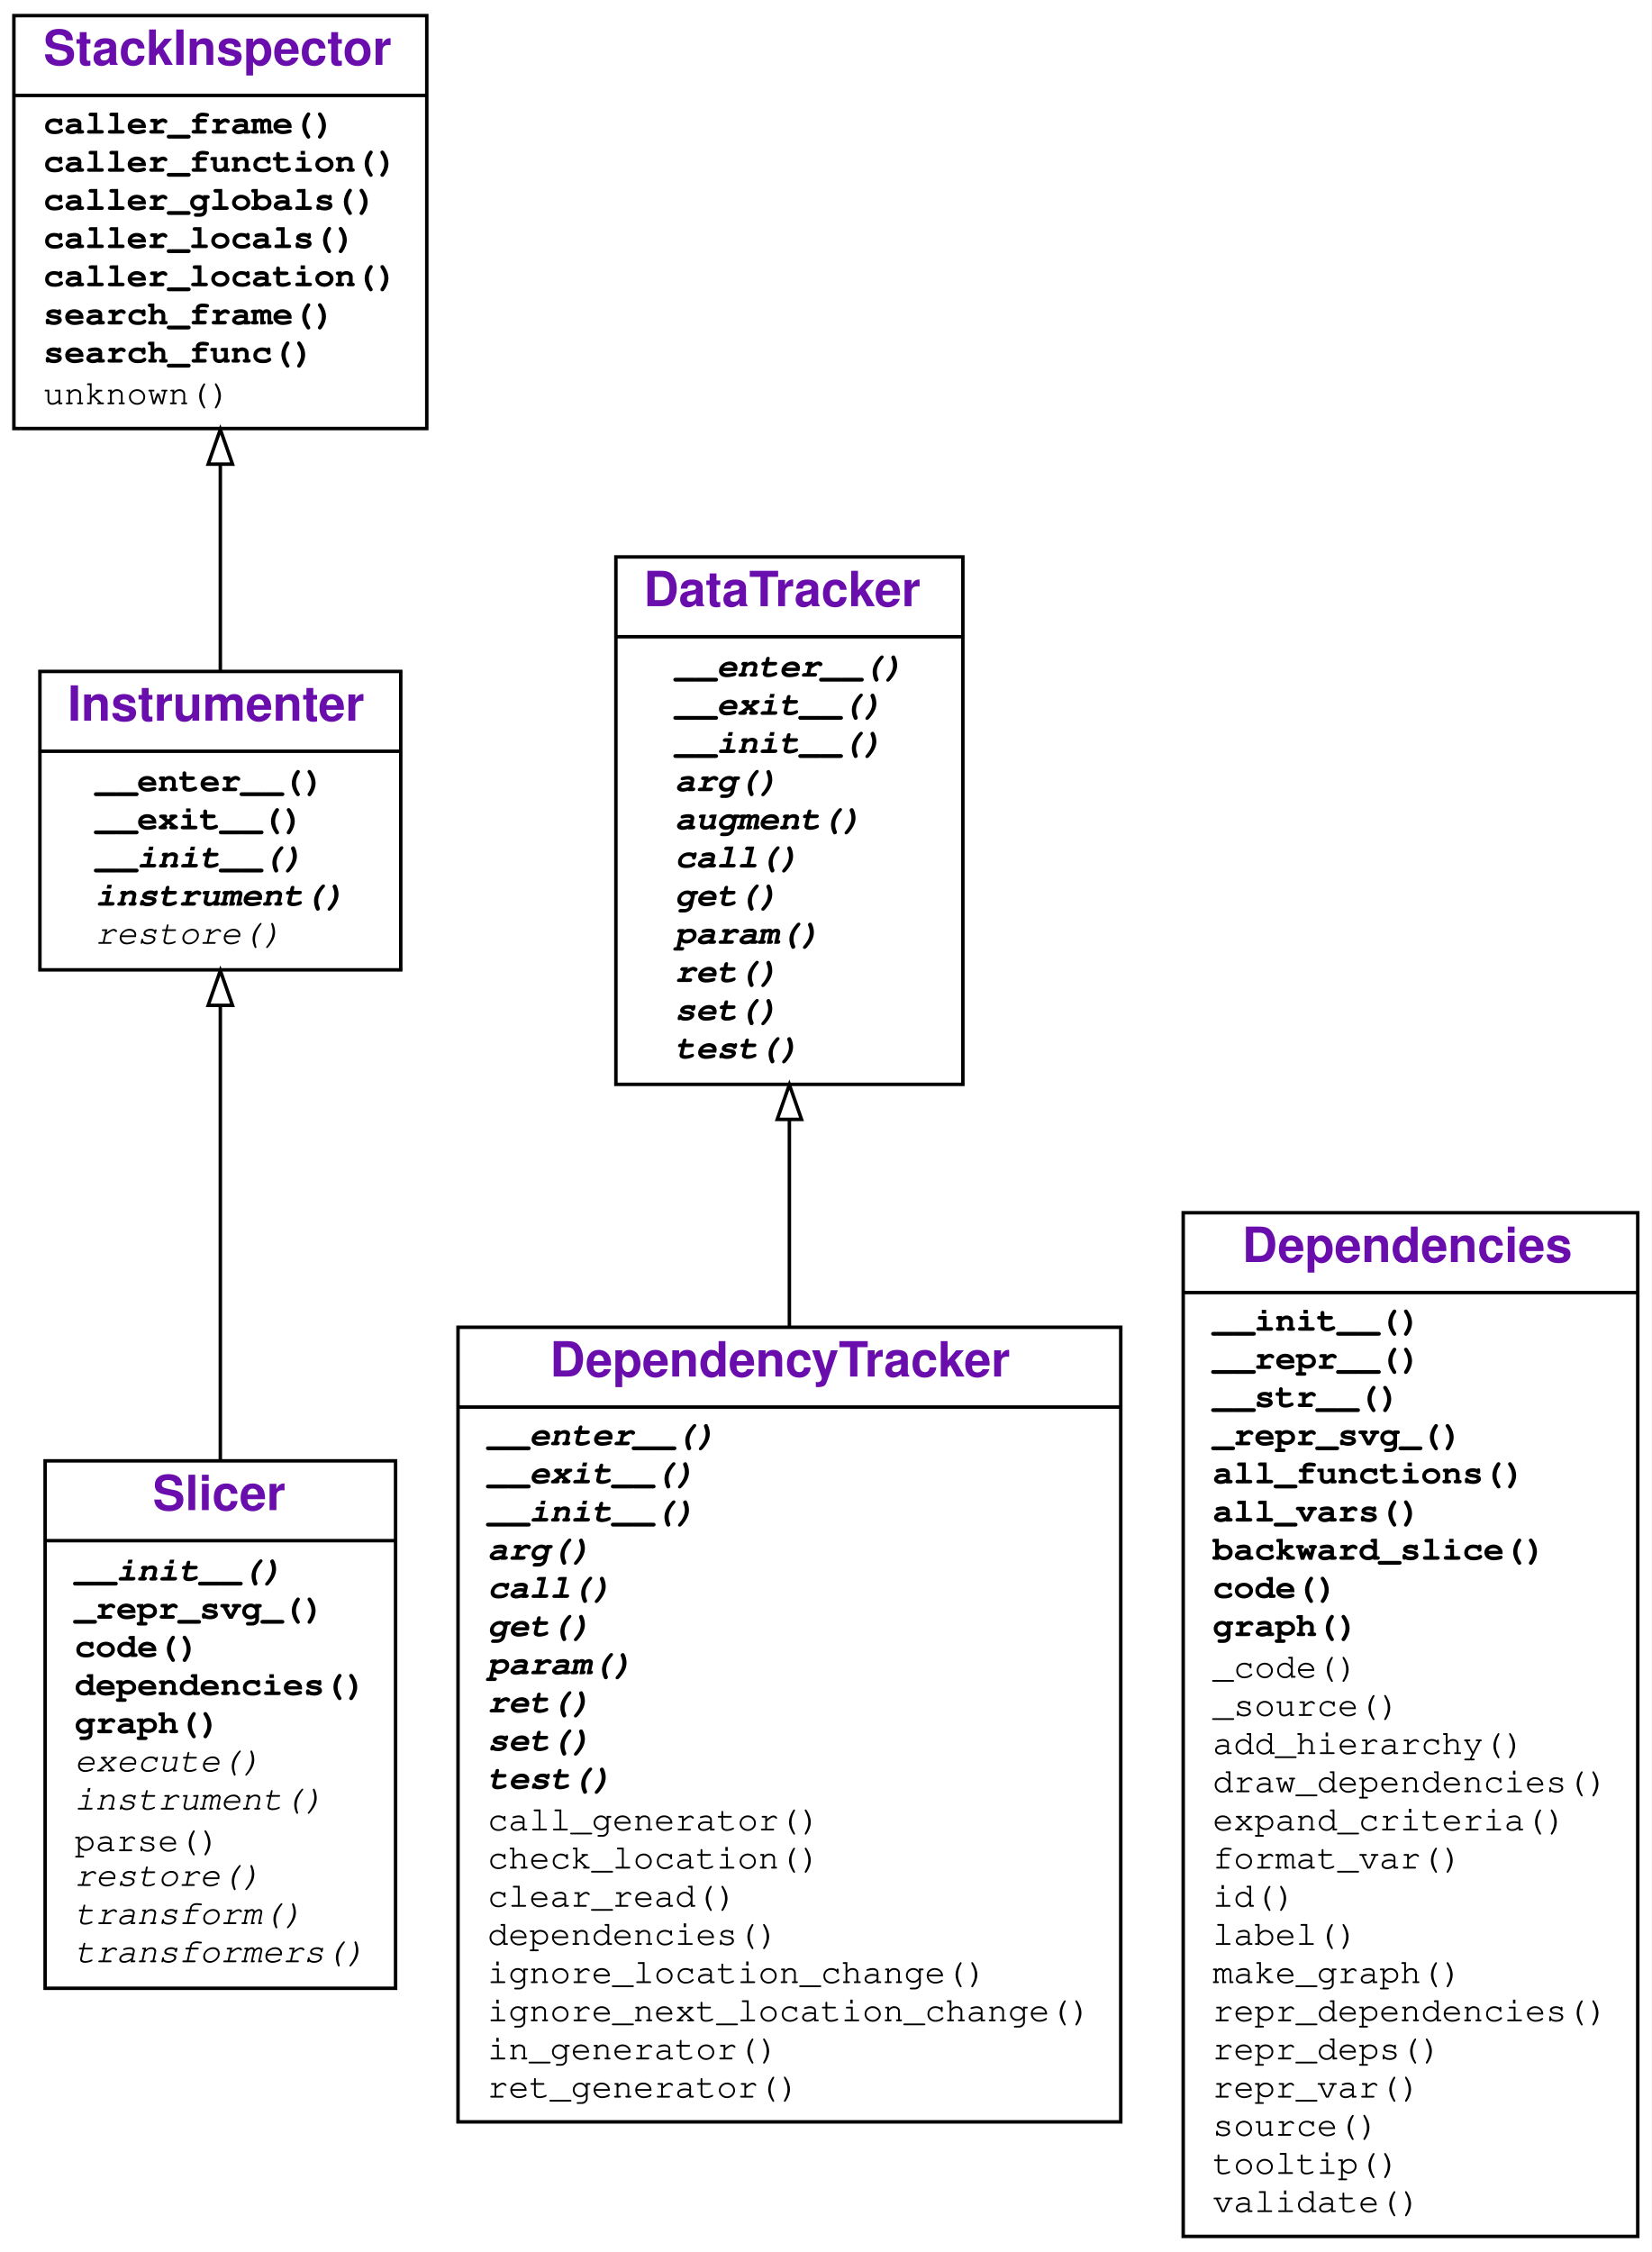
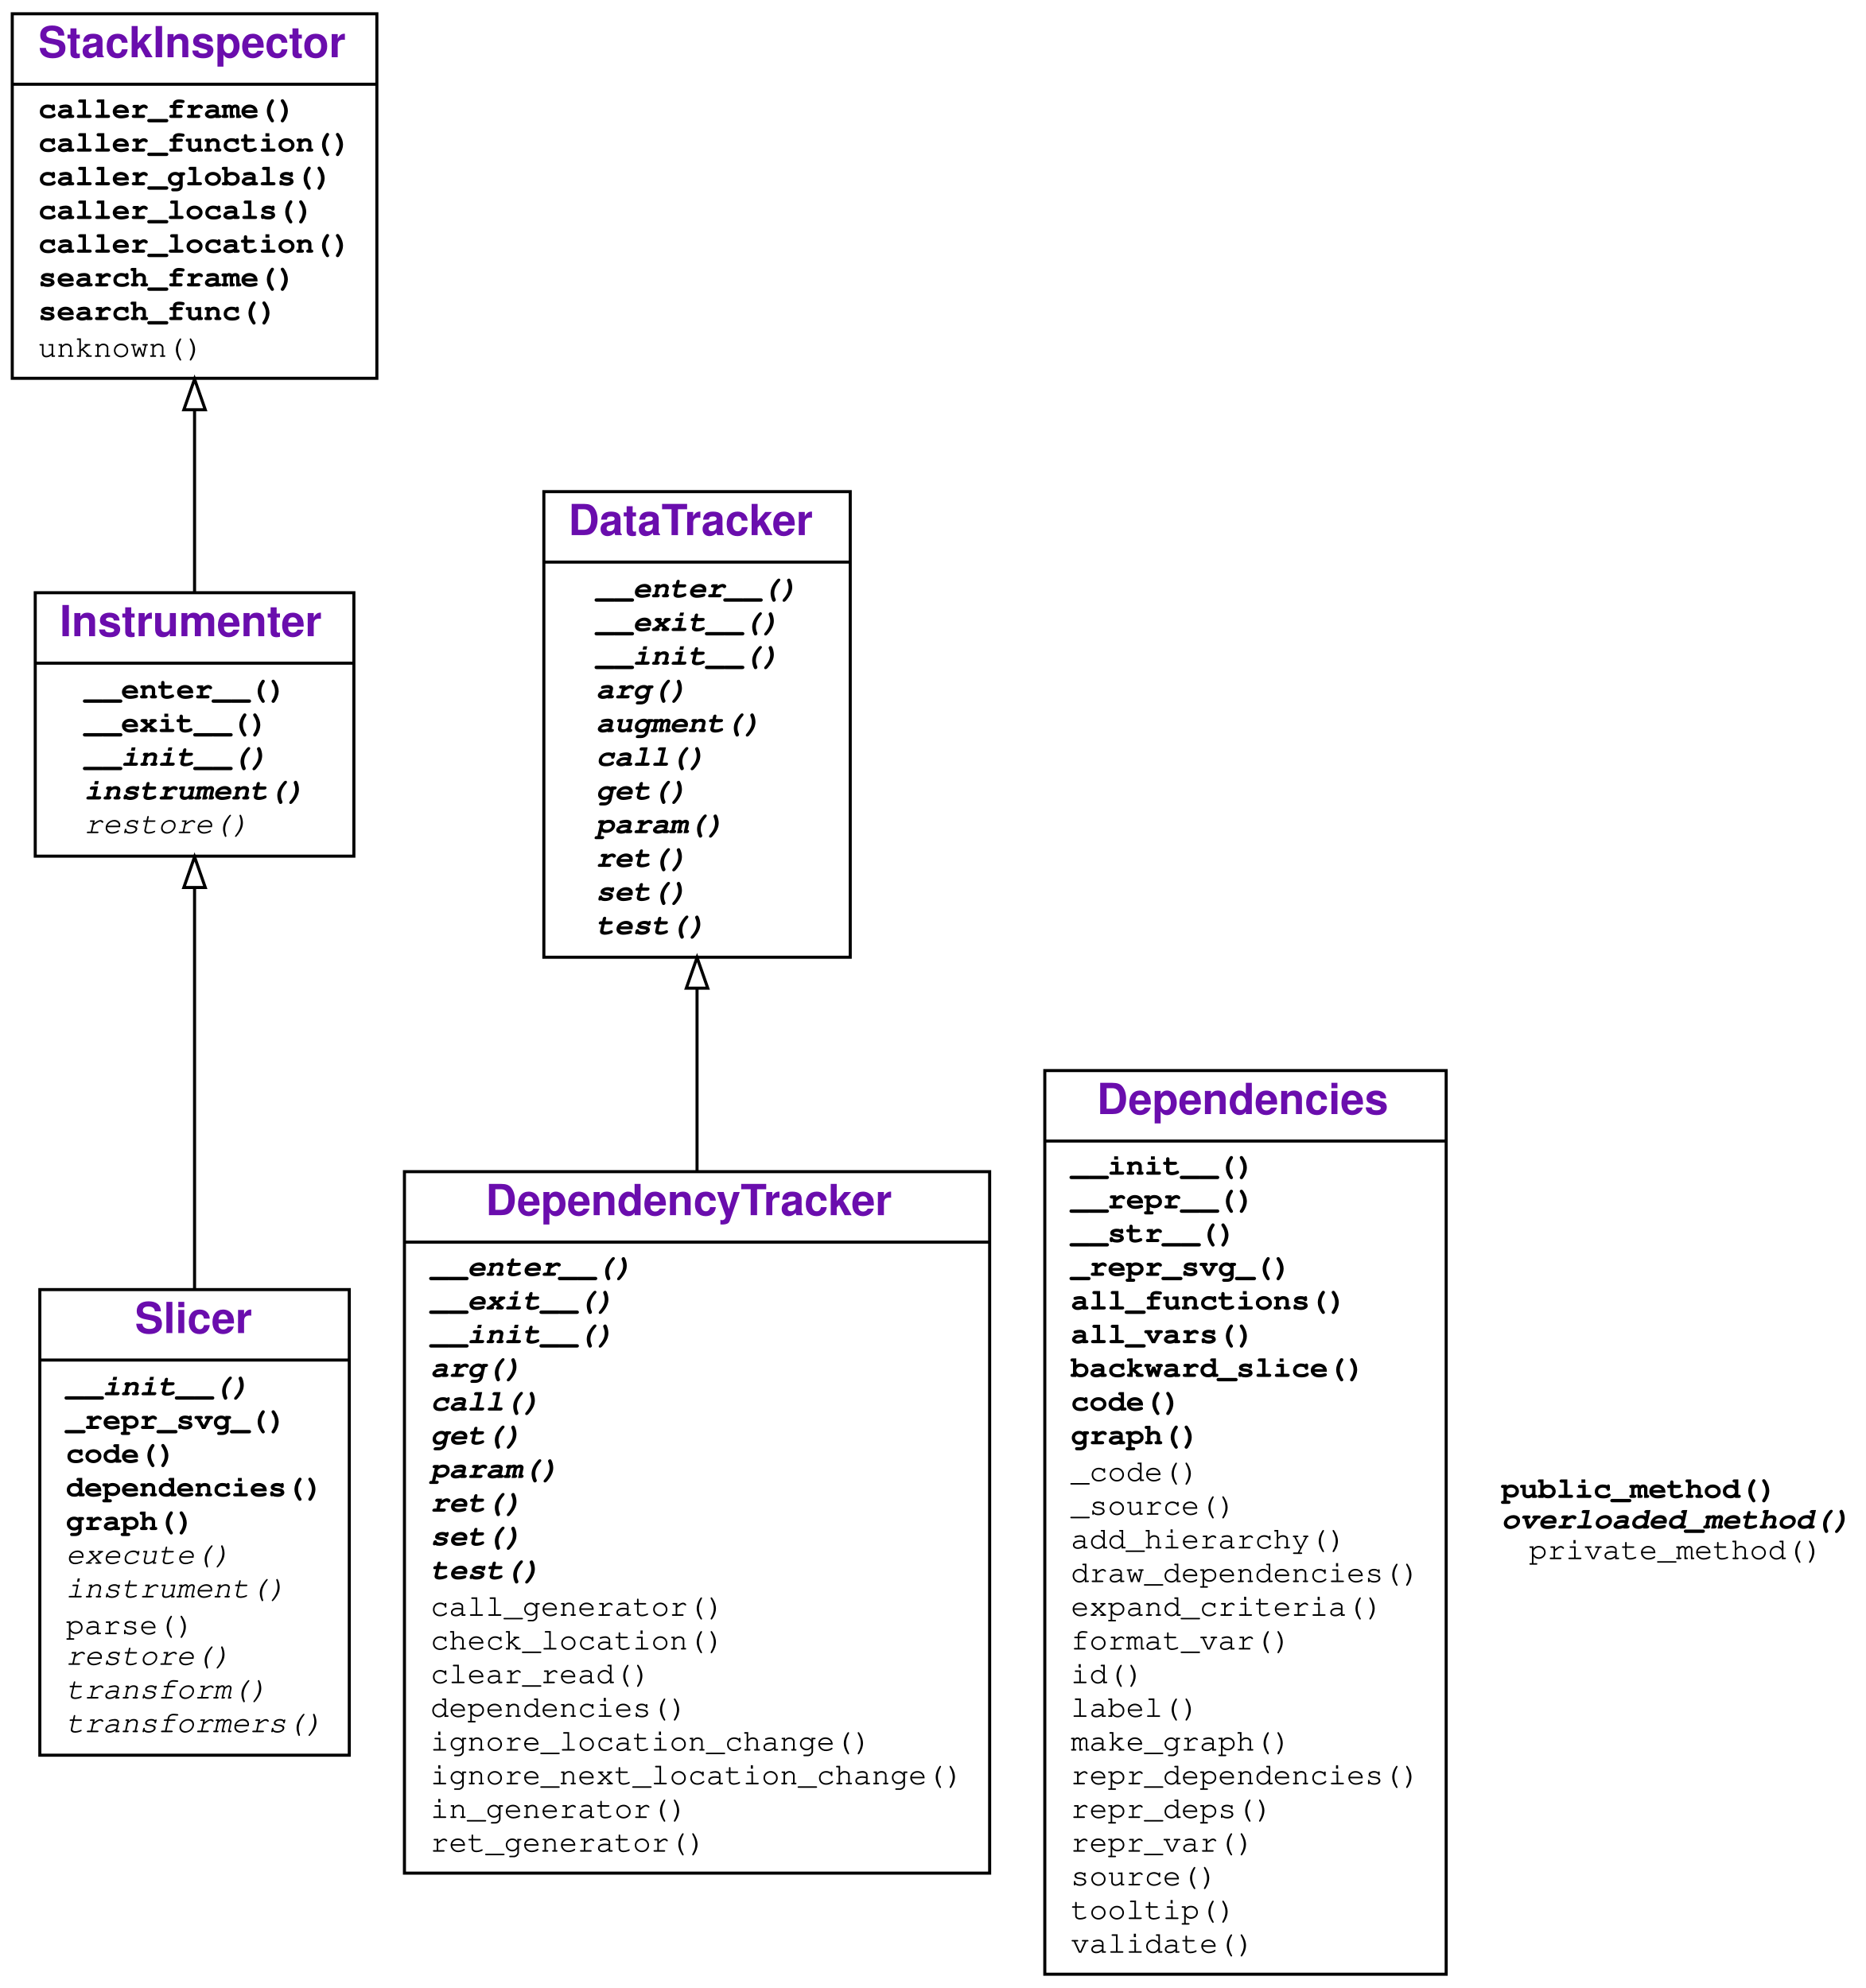
- <svg xmlns="http://www.w3.org/2000/svg" xmlns:xlink="http://www.w3.org/1999/xlink" width="476pt" height="649pt" viewBox="0.00 0.00 476.00 649.00">
+ <svg xmlns="http://www.w3.org/2000/svg" xmlns:xlink="http://www.w3.org/1999/xlink" width="609pt" height="649pt" viewBox="0.00 0.00 609.00 649.00">
  <g id="graph0" class="graph" transform="scale(1 1) rotate(0) translate(4 645)">
    <g id="a_graph0">
      <a xlink:title="Slicer class hierarchy">
-         <polygon fill="#ffffff" stroke="transparent" points="-4,4 -4,-645 472,-645 472,4 -4,4" />
+         <polygon fill="#ffffff" stroke="transparent" points="-4,4 -4,-645 605,-645 605,4 -4,4" />
      </a>
    </g>
    <g id="node1" class="node">
      <g id="a_node1">
        <a xlink:href="#" xlink:title="class Slicer">
          <polygon fill="none" stroke="#000000" points="9,-72 9,-224 110,-224 110,-72 9,-72" />
          <text text-anchor="start" x="40" y="-209.8" font-family="Raleway, Helvetica, Arial, sans-serif" font-weight="bold" font-size="14.00" fill="#6a0dad">Slicer</text>
          <polyline fill="none" stroke="#000000" points="9,-201 110,-201 " />
          <g id="a_node1_0">
            <a xlink:href="#" xlink:title="Slicer">
              <g id="a_node1_1">
                <a xlink:href="#" xlink:title="__init__(self, *items_to_instrument, dependency_tracker=None, globals=None, log=False):&#10;    Create a slicer.&#10;    `items_to_instrument` are Python functions&#10;    or modules with source code.&#10;    `dependency_tracker` is the tracker to be used&#10;    (default: DependencyTracker).&#10;    `globals` is the namespace to be used&#10;    (default: caller's `globals()`)&#10;    `log`=True or `log` &gt; 0 turns on logging">
                  <text text-anchor="start" x="17.5" y="-189.5" font-family="'Fira Mono', 'Source Code Pro', 'Courier', monospace" font-weight="bold" font-style="italic" font-size="10.00" fill="#000000">__init__()</text>
                </a>
              </g>
              <g id="a_node1_2">
                <a xlink:href="#" xlink:title="_repr_svg_(self):&#10;    If the object is output in Jupyter, render dependencies as a SVG graph">
                  <text text-anchor="start" x="17.5" y="-178.5" font-family="'Fira Mono', 'Source Code Pro', 'Courier', monospace" font-weight="bold" font-size="10.00" fill="#000000">_repr_svg_()</text>
                </a>
              </g>
              <g id="a_node1_3">
                <a xlink:href="#" xlink:title="code(self, *args, **kwargs):&#10;    Show code of instrumented items, annotated with dependencies.">
                  <text text-anchor="start" x="17.5" y="-167.5" font-family="'Fira Mono', 'Source Code Pro', 'Courier', monospace" font-weight="bold" font-size="10.00" fill="#000000">code()</text>
                </a>
              </g>
              <g id="a_node1_4">
                <a xlink:href="#" xlink:title="dependencies(self):&#10;    Return collected dependencies.">
                  <text text-anchor="start" x="17.5" y="-156.5" font-family="'Fira Mono', 'Source Code Pro', 'Courier', monospace" font-weight="bold" font-size="10.00" fill="#000000">dependencies()</text>
                </a>
              </g>
              <g id="a_node1_5">
                <a xlink:href="#" xlink:title="graph(self, *args, **kwargs):&#10;    Show dependency graph.">
                  <text text-anchor="start" x="17.5" y="-145.5" font-family="'Fira Mono', 'Source Code Pro', 'Courier', monospace" font-weight="bold" font-size="10.00" fill="#000000">graph()</text>
                </a>
              </g>
              <g id="a_node1_6">
                <a xlink:href="#" xlink:title="execute(self, tree, item):&#10;    Compile and execute `tree`. May be extended in subclasses.">
                  <text text-anchor="start" x="17.5" y="-134.5" font-family="'Fira Mono', 'Source Code Pro', 'Courier', monospace" font-style="italic" font-size="10.00" fill="#000000">execute()</text>
                </a>
              </g>
              <g id="a_node1_7">
                <a xlink:href="#" xlink:title="instrument(self, item):&#10;    Instrument `item`, transforming its source code,&#10;    and re-defining it.">
                  <text text-anchor="start" x="17.5" y="-123.5" font-family="'Fira Mono', 'Source Code Pro', 'Courier', monospace" font-style="italic" font-size="10.00" fill="#000000">instrument()</text>
                </a>
              </g>
              <g id="a_node1_8">
                <a xlink:href="#" xlink:title="parse(self, item):&#10;    Parse `item`, returning its AST">
                  <text text-anchor="start" x="17.5" y="-111.5" font-family="'Fira Mono', 'Source Code Pro', 'Courier', monospace" font-size="10.00" fill="#000000">parse()</text>
                </a>
              </g>
              <g id="a_node1_9">
                <a xlink:href="#" xlink:title="restore(self):&#10;    Restore original code.">
                  <text text-anchor="start" x="17.5" y="-101.5" font-family="'Fira Mono', 'Source Code Pro', 'Courier', monospace" font-style="italic" font-size="10.00" fill="#000000">restore()</text>
                </a>
              </g>
              <g id="a_node1_10">
                <a xlink:href="#" xlink:title="transform(self, tree):&#10;    Apply transformers on `tree`. May be extended in subclasses.">
                  <text text-anchor="start" x="17.5" y="-90.5" font-family="'Fira Mono', 'Source Code Pro', 'Courier', monospace" font-style="italic" font-size="10.00" fill="#000000">transform()</text>
                </a>
              </g>
              <g id="a_node1_11">
                <a xlink:href="#" xlink:title="transformers(self):&#10;    List of transformers to apply. To be extended in subclasses.">
                  <text text-anchor="start" x="17.5" y="-79.5" font-family="'Fira Mono', 'Source Code Pro', 'Courier', monospace" font-style="italic" font-size="10.00" fill="#000000">transformers()</text>
                </a>
              </g>
            </a>
          </g>
        </a>
      </g>
    </g>
    <g id="node2" class="node">
      <g id="a_node2">
        <a xlink:href="#" xlink:title="class Instrumenter">
          <polygon fill="none" stroke="#000000" points="7.5,-365.5 7.5,-451.5 111.5,-451.5 111.5,-365.5 7.5,-365.5" />
          <text text-anchor="start" x="15.5" y="-437.3" font-family="Raleway, Helvetica, Arial, sans-serif" font-weight="bold" font-size="14.00" fill="#6a0dad">Instrumenter</text>
          <polyline fill="none" stroke="#000000" points="7.5,-428.5 111.5,-428.5 " />
          <g id="a_node2_12">
            <a xlink:href="#" xlink:title="Instrumenter">
              <g id="a_node2_13">
                <a xlink:href="#" xlink:title="__enter__(self):&#10;    Instrument sources">
                  <text text-anchor="start" x="23.5" y="-417" font-family="'Fira Mono', 'Source Code Pro', 'Courier', monospace" font-weight="bold" font-size="10.00" fill="#000000">__enter__()</text>
                </a>
              </g>
              <g id="a_node2_14">
                <a xlink:href="#" xlink:title="__exit__(self, exc_type, exc_value, traceback):&#10;    Restore sources">
                  <text text-anchor="start" x="23.5" y="-406" font-family="'Fira Mono', 'Source Code Pro', 'Courier', monospace" font-weight="bold" font-size="10.00" fill="#000000">__exit__()</text>
                </a>
              </g>
              <g id="a_node2_15">
                <a xlink:href="#" xlink:title="__init__(self, *items_to_instrument, globals=None, log=False):&#10;    Create an instrumenter.&#10;    `items_to_instrument` is a list of items to instrument.&#10;    `globals` is a namespace to use (default: caller's globals())&#10;    ">
                  <text text-anchor="start" x="23.5" y="-395" font-family="'Fira Mono', 'Source Code Pro', 'Courier', monospace" font-weight="bold" font-style="italic" font-size="10.00" fill="#000000">__init__()</text>
                </a>
              </g>
              <g id="a_node2_16">
                <a xlink:href="#" xlink:title="instrument(self, item):&#10;    Instrument `item`. To be overloaded in subclasses.">
                  <text text-anchor="start" x="23.5" y="-384" font-family="'Fira Mono', 'Source Code Pro', 'Courier', monospace" font-weight="bold" font-style="italic" font-size="10.00" fill="#000000">instrument()</text>
                </a>
              </g>
              <g id="a_node2_17">
                <a xlink:href="#" xlink:title="restore(self)">
                  <text text-anchor="start" x="23.5" y="-373" font-family="'Fira Mono', 'Source Code Pro', 'Courier', monospace" font-style="italic" font-size="10.00" fill="#000000">restore()</text>
                </a>
              </g>
            </a>
          </g>
        </a>
      </g>
    </g>
    <g id="edge1" class="edge">
      <path fill="none" stroke="#000000" d="M59.5,-224.048C59.5,-266.052 59.5,-317.211 59.5,-354.986" />
      <polygon fill="none" stroke="#000000" points="56,-355.267 59.5,-365.267 63,-355.267 56,-355.267" />
    </g>
    <g id="node3" class="node">
      <g id="a_node3">
        <a xlink:href="#" xlink:title="class StackInspector">
          <polygon fill="none" stroke="#000000" points="0,-521.5 0,-640.5 119,-640.5 119,-521.5 0,-521.5" />
          <text text-anchor="start" x="8.5" y="-626.3" font-family="Raleway, Helvetica, Arial, sans-serif" font-weight="bold" font-size="14.00" fill="#6a0dad">StackInspector</text>
          <polyline fill="none" stroke="#000000" points="0,-617.5 119,-617.5 " />
          <g id="a_node3_18">
            <a xlink:href="#" xlink:title="StackInspector">
              <g id="a_node3_19">
                <a xlink:href="#" xlink:title="caller_frame(self):&#10;    Return the frame of the caller.">
                  <text text-anchor="start" x="8.5" y="-606.5" font-family="'Fira Mono', 'Source Code Pro', 'Courier', monospace" font-weight="bold" font-size="10.00" fill="#000000">caller_frame()</text>
                </a>
              </g>
              <g id="a_node3_20">
                <a xlink:href="#" xlink:title="caller_function(self):&#10;    Return the calling function">
                  <text text-anchor="start" x="8.5" y="-595.5" font-family="'Fira Mono', 'Source Code Pro', 'Courier', monospace" font-weight="bold" font-size="10.00" fill="#000000">caller_function()</text>
                </a>
              </g>
              <g id="a_node3_21">
                <a xlink:href="#" xlink:title="caller_globals(self):&#10;    Return the globals() environment of the caller.">
                  <text text-anchor="start" x="8.5" y="-584.5" font-family="'Fira Mono', 'Source Code Pro', 'Courier', monospace" font-weight="bold" font-size="10.00" fill="#000000">caller_globals()</text>
                </a>
              </g>
              <g id="a_node3_22">
                <a xlink:href="#" xlink:title="caller_locals(self):&#10;    Return the locals() environment of the caller.">
                  <text text-anchor="start" x="8.5" y="-573.5" font-family="'Fira Mono', 'Source Code Pro', 'Courier', monospace" font-weight="bold" font-size="10.00" fill="#000000">caller_locals()</text>
                </a>
              </g>
              <g id="a_node3_23">
                <a xlink:href="#" xlink:title="caller_location(self):&#10;    Return the location (func, lineno) of the caller.">
                  <text text-anchor="start" x="8.5" y="-562.5" font-family="'Fira Mono', 'Source Code Pro', 'Courier', monospace" font-weight="bold" font-size="10.00" fill="#000000">caller_location()</text>
                </a>
              </g>
              <g id="a_node3_24">
                <a xlink:href="#" xlink:title="search_frame(self, name):&#10;    Return a pair (`frame`, `item`)&#10;    in which the function `name` is defined as `item`.">
                  <text text-anchor="start" x="8.5" y="-551.5" font-family="'Fira Mono', 'Source Code Pro', 'Courier', monospace" font-weight="bold" font-size="10.00" fill="#000000">search_frame()</text>
                </a>
              </g>
              <g id="a_node3_25">
                <a xlink:href="#" xlink:title="search_func(self, name):&#10;    Search in callers for a definition of the function `name`">
                  <text text-anchor="start" x="8.5" y="-540.5" font-family="'Fira Mono', 'Source Code Pro', 'Courier', monospace" font-weight="bold" font-size="10.00" fill="#000000">search_func()</text>
                </a>
              </g>
              <g id="a_node3_26">
                <a xlink:href="#" xlink:title="unknown()">
                  <text text-anchor="start" x="8.5" y="-528.5" font-family="'Fira Mono', 'Source Code Pro', 'Courier', monospace" font-size="10.00" fill="#000000">unknown()</text>
                </a>
              </g>
            </a>
          </g>
        </a>
      </g>
    </g>
    <g id="edge2" class="edge">
      <path fill="none" stroke="#000000" d="M59.5,-451.584C59.5,-469.597 59.5,-490.994 59.5,-511.15" />
      <polygon fill="none" stroke="#000000" points="56,-511.238 59.5,-521.238 63,-511.238 56,-511.238" />
    </g>
    <g id="node4" class="node">
      <g id="a_node4">
        <a xlink:href="#" xlink:title="class DependencyTracker">
          <polygon fill="none" stroke="#000000" points="128,-33.5 128,-262.5 319,-262.5 319,-33.5 128,-33.5" />
          <text text-anchor="start" x="154.5" y="-248.3" font-family="Raleway, Helvetica, Arial, sans-serif" font-weight="bold" font-size="14.00" fill="#6a0dad">DependencyTracker</text>
          <polyline fill="none" stroke="#000000" points="128,-239.5 319,-239.5 " />
          <g id="a_node4_27">
            <a xlink:href="#" xlink:title="DependencyTracker">
              <g id="a_node4_28">
                <a xlink:href="#" xlink:title="__enter__(self):&#10;    Track entering an if/while/for block">
                  <text text-anchor="start" x="136.5" y="-228.5" font-family="'Fira Mono', 'Source Code Pro', 'Courier', monospace" font-weight="bold" font-style="italic" font-size="10.00" fill="#000000">__enter__()</text>
                </a>
              </g>
              <g id="a_node4_29">
                <a xlink:href="#" xlink:title="__exit__(self, exc_type, exc_value, traceback):&#10;    Track exiting an if/while/for block">
                  <text text-anchor="start" x="136.5" y="-217.5" font-family="'Fira Mono', 'Source Code Pro', 'Courier', monospace" font-weight="bold" font-style="italic" font-size="10.00" fill="#000000">__exit__()</text>
                </a>
              </g>
              <g id="a_node4_30">
                <a xlink:href="#" xlink:title="__init__(self, *args, **kwargs):&#10;    Constructor. Arguments are passed to DataTracker.__init__()">
                  <text text-anchor="start" x="136.5" y="-206.5" font-family="'Fira Mono', 'Source Code Pro', 'Courier', monospace" font-weight="bold" font-style="italic" font-size="10.00" fill="#000000">__init__()</text>
                </a>
              </g>
              <g id="a_node4_31">
                <a xlink:href="#" xlink:title="arg(self, value, pos=None, kw=None):&#10;    Track passing an argument `value`&#10;    (with given position `pos` 1..n or keyword `kw`)">
                  <text text-anchor="start" x="136.5" y="-195.5" font-family="'Fira Mono', 'Source Code Pro', 'Courier', monospace" font-weight="bold" font-style="italic" font-size="10.00" fill="#000000">arg()</text>
                </a>
              </g>
              <g id="a_node4_32">
                <a xlink:href="#" xlink:title="call(self, func):&#10;    Track a call of function `func`">
                  <text text-anchor="start" x="136.5" y="-184.5" font-family="'Fira Mono', 'Source Code Pro', 'Courier', monospace" font-weight="bold" font-style="italic" font-size="10.00" fill="#000000">call()</text>
                </a>
              </g>
              <g id="a_node4_33">
                <a xlink:href="#" xlink:title="get(self, name, value):&#10;    Track a read access for variable `name` with value `value`">
                  <text text-anchor="start" x="136.5" y="-173.5" font-family="'Fira Mono', 'Source Code Pro', 'Courier', monospace" font-weight="bold" font-style="italic" font-size="10.00" fill="#000000">get()</text>
                </a>
              </g>
              <g id="a_node4_34">
                <a xlink:href="#" xlink:title="param(self, name, value, pos=None, vararg='', last=False):&#10;    Track getting a parameter `name` with value `value`&#10;    (with given position `pos`).&#10;    vararg parameters are indicated by setting `varargs` to&#10;    '*' (*args) or '**' (**kwargs)">
                  <text text-anchor="start" x="136.5" y="-162.5" font-family="'Fira Mono', 'Source Code Pro', 'Courier', monospace" font-weight="bold" font-style="italic" font-size="10.00" fill="#000000">param()</text>
                </a>
              </g>
              <g id="a_node4_35">
                <a xlink:href="#" xlink:title="ret(self, value):&#10;    Track a function return">
                  <text text-anchor="start" x="136.5" y="-151.5" font-family="'Fira Mono', 'Source Code Pro', 'Courier', monospace" font-weight="bold" font-style="italic" font-size="10.00" fill="#000000">ret()</text>
                </a>
              </g>
              <g id="a_node4_36">
                <a xlink:href="#" xlink:title="set(self, name, value, loads=None):&#10;    Add a dependency for `name` = `value`">
                  <text text-anchor="start" x="136.5" y="-140.5" font-family="'Fira Mono', 'Source Code Pro', 'Courier', monospace" font-weight="bold" font-style="italic" font-size="10.00" fill="#000000">set()</text>
                </a>
              </g>
              <g id="a_node4_37">
                <a xlink:href="#" xlink:title="test(self, value):&#10;    Track a test for condition `value`">
                  <text text-anchor="start" x="136.5" y="-129.5" font-family="'Fira Mono', 'Source Code Pro', 'Courier', monospace" font-weight="bold" font-style="italic" font-size="10.00" fill="#000000">test()</text>
                </a>
              </g>
              <g id="a_node4_38">
                <a xlink:href="#" xlink:title="call_generator(self, func):&#10;    Track a call of a generator function">
                  <text text-anchor="start" x="136.5" y="-117.5" font-family="'Fira Mono', 'Source Code Pro', 'Courier', monospace" font-size="10.00" fill="#000000">call_generator()</text>
                </a>
              </g>
              <g id="a_node4_39">
                <a xlink:href="#" xlink:title="check_location(self):&#10;    If we are in a new location, clear set of read variables">
                  <text text-anchor="start" x="136.5" y="-106.5" font-family="'Fira Mono', 'Source Code Pro', 'Courier', monospace" font-size="10.00" fill="#000000">check_location()</text>
                </a>
              </g>
              <g id="a_node4_40">
                <a xlink:href="#" xlink:title="clear_read(self):&#10;    Clear set of read variables">
                  <text text-anchor="start" x="136.5" y="-95.5" font-family="'Fira Mono', 'Source Code Pro', 'Courier', monospace" font-size="10.00" fill="#000000">clear_read()</text>
                </a>
              </g>
              <g id="a_node4_41">
                <a xlink:href="#" xlink:title="dependencies(self):&#10;    Return dependencies">
                  <text text-anchor="start" x="136.5" y="-84.5" font-family="'Fira Mono', 'Source Code Pro', 'Courier', monospace" font-size="10.00" fill="#000000">dependencies()</text>
                </a>
              </g>
              <g id="a_node4_42">
                <a xlink:href="#" xlink:title="ignore_location_change(self)">
                  <text text-anchor="start" x="136.5" y="-73.5" font-family="'Fira Mono', 'Source Code Pro', 'Courier', monospace" font-size="10.00" fill="#000000">ignore_location_change()</text>
                </a>
              </g>
              <g id="a_node4_43">
                <a xlink:href="#" xlink:title="ignore_next_location_change(self)">
                  <text text-anchor="start" x="136.5" y="-62.5" font-family="'Fira Mono', 'Source Code Pro', 'Courier', monospace" font-size="10.00" fill="#000000">ignore_next_location_change()</text>
                </a>
              </g>
              <g id="a_node4_44">
                <a xlink:href="#" xlink:title="in_generator(self):&#10;    True if we are calling a generator function">
                  <text text-anchor="start" x="136.5" y="-51.5" font-family="'Fira Mono', 'Source Code Pro', 'Courier', monospace" font-size="10.00" fill="#000000">in_generator()</text>
                </a>
              </g>
              <g id="a_node4_45">
                <a xlink:href="#" xlink:title="ret_generator(self, generator):&#10;    Track the return of a generator function">
                  <text text-anchor="start" x="136.5" y="-40.5" font-family="'Fira Mono', 'Source Code Pro', 'Courier', monospace" font-size="10.00" fill="#000000">ret_generator()</text>
                </a>
              </g>
            </a>
          </g>
        </a>
      </g>
    </g>
    <g id="node5" class="node">
      <g id="a_node5">
        <a xlink:href="#" xlink:title="class DataTracker">
          <polygon fill="none" stroke="#000000" points="173.5,-332.5 173.5,-484.5 273.5,-484.5 273.5,-332.5 173.5,-332.5" />
          <text text-anchor="start" x="181.5" y="-470.3" font-family="Raleway, Helvetica, Arial, sans-serif" font-weight="bold" font-size="14.00" fill="#6a0dad">DataTracker</text>
          <polyline fill="none" stroke="#000000" points="173.5,-461.5 273.5,-461.5 " />
          <g id="a_node5_46">
            <a xlink:href="#" xlink:title="DataTracker">
              <g id="a_node5_47">
                <a xlink:href="#" xlink:title="__enter__(self):&#10;    Enter `with` block. To be overloaded in subclasses.">
                  <text text-anchor="start" x="190.5" y="-450" font-family="'Fira Mono', 'Source Code Pro', 'Courier', monospace" font-weight="bold" font-style="italic" font-size="10.00" fill="#000000">__enter__()</text>
                </a>
              </g>
              <g id="a_node5_48">
                <a xlink:href="#" xlink:title="__exit__(self, exc_type, exc_value, traceback):&#10;    Exit `with` block. To be overloaded in subclasses.">
                  <text text-anchor="start" x="190.5" y="-439" font-family="'Fira Mono', 'Source Code Pro', 'Courier', monospace" font-weight="bold" font-style="italic" font-size="10.00" fill="#000000">__exit__()</text>
                </a>
              </g>
              <g id="a_node5_49">
                <a xlink:href="#" xlink:title="__init__(self, log=False):&#10;    Constructor. If `log` is set, turn on logging.">
                  <text text-anchor="start" x="190.5" y="-428" font-family="'Fira Mono', 'Source Code Pro', 'Courier', monospace" font-weight="bold" font-style="italic" font-size="10.00" fill="#000000">__init__()</text>
                </a>
              </g>
              <g id="a_node5_50">
                <a xlink:href="#" xlink:title="arg(self, value, pos=None, kw=None):&#10;    Track `value` being passed as argument.&#10;    `pos` (if given) is the argument position (starting with 1).&#10;    `kw` (if given) is the argument keyword.&#10;    ">
                  <text text-anchor="start" x="190.5" y="-417" font-family="'Fira Mono', 'Source Code Pro', 'Courier', monospace" font-weight="bold" font-style="italic" font-size="10.00" fill="#000000">arg()</text>
                </a>
              </g>
              <g id="a_node5_51">
                <a xlink:href="#" xlink:title="augment(self, name, value):&#10;    Track augmenting `name` with `value`.&#10;    To be overloaded in subclasses.">
                  <text text-anchor="start" x="190.5" y="-406" font-family="'Fira Mono', 'Source Code Pro', 'Courier', monospace" font-weight="bold" font-style="italic" font-size="10.00" fill="#000000">augment()</text>
                </a>
              </g>
              <g id="a_node5_52">
                <a xlink:href="#" xlink:title="call(self, func):&#10;    Track a call to `func`.">
                  <text text-anchor="start" x="190.5" y="-395" font-family="'Fira Mono', 'Source Code Pro', 'Courier', monospace" font-weight="bold" font-style="italic" font-size="10.00" fill="#000000">call()</text>
                </a>
              </g>
              <g id="a_node5_53">
                <a xlink:href="#" xlink:title="get(self, name, value):&#10;    Track getting `value` from `name`.">
                  <text text-anchor="start" x="190.5" y="-384" font-family="'Fira Mono', 'Source Code Pro', 'Courier', monospace" font-weight="bold" font-style="italic" font-size="10.00" fill="#000000">get()</text>
                </a>
              </g>
              <g id="a_node5_54">
                <a xlink:href="#" xlink:title="param(self, name, value, pos=None, vararg='', last=False):&#10;    At the beginning of a function, track parameter `name` being set to `value`.&#10;    `pos` is the position of the argument (starting with 1).&#10;    `vararg` is &quot;*&quot; if `name` is a vararg parameter (as in *args),&#10;    and &quot;**&quot; is `name` is a kwargs parameter (as in *kwargs).&#10;    `last` is True if `name` is the last parameter.&#10;    ">
                  <text text-anchor="start" x="190.5" y="-373" font-family="'Fira Mono', 'Source Code Pro', 'Courier', monospace" font-weight="bold" font-style="italic" font-size="10.00" fill="#000000">param()</text>
                </a>
              </g>
              <g id="a_node5_55">
                <a xlink:href="#" xlink:title="ret(self, value):&#10;    Track `value` being used as return value.">
                  <text text-anchor="start" x="190.5" y="-362" font-family="'Fira Mono', 'Source Code Pro', 'Courier', monospace" font-weight="bold" font-style="italic" font-size="10.00" fill="#000000">ret()</text>
                </a>
              </g>
              <g id="a_node5_56">
                <a xlink:href="#" xlink:title="set(self, name, value, loads=None):&#10;    Track setting `name` to `value`.">
                  <text text-anchor="start" x="190.5" y="-351" font-family="'Fira Mono', 'Source Code Pro', 'Courier', monospace" font-weight="bold" font-style="italic" font-size="10.00" fill="#000000">set()</text>
                </a>
              </g>
              <g id="a_node5_57">
                <a xlink:href="#" xlink:title="test(self, cond):&#10;    Test condition `cond`. To be overloaded in subclasses.">
                  <text text-anchor="start" x="190.5" y="-340" font-family="'Fira Mono', 'Source Code Pro', 'Courier', monospace" font-weight="bold" font-style="italic" font-size="10.00" fill="#000000">test()</text>
                </a>
              </g>
            </a>
          </g>
        </a>
      </g>
    </g>
    <g id="edge3" class="edge">
      <path fill="none" stroke="#000000" d="M223.5,-262.638C223.5,-282.656 223.5,-303.172 223.5,-322.259" />
      <polygon fill="none" stroke="#000000" points="220,-322.401 223.5,-332.401 227,-322.401 220,-322.401" />
    </g>
    <g id="node6" class="node">
      <g id="a_node6">
        <a xlink:href="#" xlink:title="class Dependencies">
          <polygon fill="none" stroke="#000000" points="337,-.5 337,-295.5 468,-295.5 468,-.5 337,-.5" />
          <text text-anchor="start" x="354" y="-281.3" font-family="Raleway, Helvetica, Arial, sans-serif" font-weight="bold" font-size="14.00" fill="#6a0dad">Dependencies</text>
          <polyline fill="none" stroke="#000000" points="337,-272.5 468,-272.5 " />
          <g id="a_node6_58">
            <a xlink:href="#" xlink:title="Dependencies">
              <g id="a_node6_59">
                <a xlink:href="#" xlink:title="__init__(self, data=None, control=None):&#10;    &#10;    Create a dependency graph from `data` and `control`.&#10;    Both `data` and `control` are dictionaries&#10;    holding _nodes_ as keys and sets of nodes as values.&#10;    Each node comes as a tuple (variable_name, location)&#10;    where `variable_name` is a string&#10;    and `location` is a pair (function, lineno)&#10;    where `function` is a callable and `lineno` is a line number&#10;    denoting a unique location in the code.&#10;    ">
                  <text text-anchor="start" x="345.5" y="-261.5" font-family="'Fira Mono', 'Source Code Pro', 'Courier', monospace" font-weight="bold" font-size="10.00" fill="#000000">__init__()</text>
                </a>
              </g>
              <g id="a_node6_60">
                <a xlink:href="#" xlink:title="__repr__(self):&#10;    Represent dependencies as a Python expression">
                  <text text-anchor="start" x="345.5" y="-250.5" font-family="'Fira Mono', 'Source Code Pro', 'Courier', monospace" font-weight="bold" font-size="10.00" fill="#000000">__repr__()</text>
                </a>
              </g>
              <g id="a_node6_61">
                <a xlink:href="#" xlink:title="__str__(self):&#10;    Return string representation of dependencies">
                  <text text-anchor="start" x="345.5" y="-239.5" font-family="'Fira Mono', 'Source Code Pro', 'Courier', monospace" font-weight="bold" font-size="10.00" fill="#000000">__str__()</text>
                </a>
              </g>
              <g id="a_node6_62">
                <a xlink:href="#" xlink:title="_repr_svg_(self):&#10;    If the object is output in Jupyter, render dependencies as a SVG graph">
                  <text text-anchor="start" x="345.5" y="-228.5" font-family="'Fira Mono', 'Source Code Pro', 'Courier', monospace" font-weight="bold" font-size="10.00" fill="#000000">_repr_svg_()</text>
                </a>
              </g>
              <g id="a_node6_63">
                <a xlink:href="#" xlink:title="all_functions(self):&#10;    Return mapping {`function`: [(`lineno`, `var`), (`lineno`, `var`), ...], ...}&#10;    for all functions in the dependencies.">
                  <text text-anchor="start" x="345.5" y="-217.5" font-family="'Fira Mono', 'Source Code Pro', 'Courier', monospace" font-weight="bold" font-size="10.00" fill="#000000">all_functions()</text>
                </a>
              </g>
              <g id="a_node6_64">
                <a xlink:href="#" xlink:title="all_vars(self):&#10;    Return a set of all variables (as `var_name`, `location`) in the dependencies">
                  <text text-anchor="start" x="345.5" y="-206.5" font-family="'Fira Mono', 'Source Code Pro', 'Courier', monospace" font-weight="bold" font-size="10.00" fill="#000000">all_vars()</text>
                </a>
              </g>
              <g id="a_node6_65">
                <a xlink:href="#" xlink:title="backward_slice(self, *criteria, mode='cd', depth=-1):&#10;    Create a backward slice from nodes `criteria`.&#10;    `mode` can contain 'c' (draw control dependencies)&#10;    and 'd' (draw data dependencies) (default: 'cd')">
                  <text text-anchor="start" x="345.5" y="-195.5" font-family="'Fira Mono', 'Source Code Pro', 'Courier', monospace" font-weight="bold" font-size="10.00" fill="#000000">backward_slice()</text>
                </a>
              </g>
              <g id="a_node6_66">
                <a xlink:href="#" xlink:title="code(self, *items, mode='cd'):&#10;    List `items` on standard output,&#10;    including dependencies as comments.&#10;    If `items` is empty, all included functions are listed.&#10;    `mode` can contain 'c' (draw control dependencies)&#10;    and 'd' (draw data dependencies) (default: 'cd').">
                  <text text-anchor="start" x="345.5" y="-184.5" font-family="'Fira Mono', 'Source Code Pro', 'Courier', monospace" font-weight="bold" font-size="10.00" fill="#000000">code()</text>
                </a>
              </g>
              <g id="a_node6_67">
                <a xlink:href="#" xlink:title="graph(self):&#10;    Draw dependencies.">
                  <text text-anchor="start" x="345.5" y="-173.5" font-family="'Fira Mono', 'Source Code Pro', 'Courier', monospace" font-weight="bold" font-size="10.00" fill="#000000">graph()</text>
                </a>
              </g>
              <g id="a_node6_68">
                <a xlink:href="#" xlink:title="_code(self, item, mode)">
                  <text text-anchor="start" x="345.5" y="-161.5" font-family="'Fira Mono', 'Source Code Pro', 'Courier', monospace" font-size="10.00" fill="#000000">_code()</text>
                </a>
              </g>
              <g id="a_node6_69">
                <a xlink:href="#" xlink:title="_source(self, node)">
                  <text text-anchor="start" x="345.5" y="-150.5" font-family="'Fira Mono', 'Source Code Pro', 'Courier', monospace" font-size="10.00" fill="#000000">_source()</text>
                </a>
              </g>
              <g id="a_node6_70">
                <a xlink:href="#" xlink:title="add_hierarchy(self, g):&#10;    Add invisible edges for a proper hierarchy.">
                  <text text-anchor="start" x="345.5" y="-139.5" font-family="'Fira Mono', 'Source Code Pro', 'Courier', monospace" font-size="10.00" fill="#000000">add_hierarchy()</text>
                </a>
              </g>
              <g id="a_node6_71">
                <a xlink:href="#" xlink:title="draw_dependencies(self, g)">
                  <text text-anchor="start" x="345.5" y="-128.5" font-family="'Fira Mono', 'Source Code Pro', 'Courier', monospace" font-size="10.00" fill="#000000">draw_dependencies()</text>
                </a>
              </g>
              <g id="a_node6_72">
                <a xlink:href="#" xlink:title="expand_criteria(self, criteria):&#10;    Return list of vars matched by `criteria`.">
                  <text text-anchor="start" x="345.5" y="-117.5" font-family="'Fira Mono', 'Source Code Pro', 'Courier', monospace" font-size="10.00" fill="#000000">expand_criteria()</text>
                </a>
              </g>
              <g id="a_node6_73">
                <a xlink:href="#" xlink:title="format_var(self, var, current_func=None):&#10;    Return string for `var` in `current_func`.">
                  <text text-anchor="start" x="345.5" y="-106.5" font-family="'Fira Mono', 'Source Code Pro', 'Courier', monospace" font-size="10.00" fill="#000000">format_var()</text>
                </a>
              </g>
              <g id="a_node6_74">
                <a xlink:href="#" xlink:title="id(self, var):&#10;    Return a unique ID for `var`.">
                  <text text-anchor="start" x="345.5" y="-95.5" font-family="'Fira Mono', 'Source Code Pro', 'Courier', monospace" font-size="10.00" fill="#000000">id()</text>
                </a>
              </g>
              <g id="a_node6_75">
                <a xlink:href="#" xlink:title="label(self, var):&#10;    Render node `var` using HTML style.">
                  <text text-anchor="start" x="345.5" y="-84.5" font-family="'Fira Mono', 'Source Code Pro', 'Courier', monospace" font-size="10.00" fill="#000000">label()</text>
                </a>
              </g>
              <g id="a_node6_76">
                <a xlink:href="#" xlink:title="make_graph(self, name='dependencies', comment='Dependencies')">
                  <text text-anchor="start" x="345.5" y="-73.5" font-family="'Fira Mono', 'Source Code Pro', 'Courier', monospace" font-size="10.00" fill="#000000">make_graph()</text>
                </a>
              </g>
              <g id="a_node6_77">
                <a xlink:href="#" xlink:title="repr_dependencies(self, vars)">
                  <text text-anchor="start" x="345.5" y="-62.5" font-family="'Fira Mono', 'Source Code Pro', 'Courier', monospace" font-size="10.00" fill="#000000">repr_dependencies()</text>
                </a>
              </g>
              <g id="a_node6_78">
                <a xlink:href="#" xlink:title="repr_deps(self, var_set)">
                  <text text-anchor="start" x="345.5" y="-51.5" font-family="'Fira Mono', 'Source Code Pro', 'Courier', monospace" font-size="10.00" fill="#000000">repr_deps()</text>
                </a>
              </g>
              <g id="a_node6_79">
                <a xlink:href="#" xlink:title="repr_var(self, var)">
                  <text text-anchor="start" x="345.5" y="-40.5" font-family="'Fira Mono', 'Source Code Pro', 'Courier', monospace" font-size="10.00" fill="#000000">repr_var()</text>
                </a>
              </g>
              <g id="a_node6_80">
                <a xlink:href="#" xlink:title="source(self, node):&#10;    Return the source code for a given node.">
                  <text text-anchor="start" x="345.5" y="-29.5" font-family="'Fira Mono', 'Source Code Pro', 'Courier', monospace" font-size="10.00" fill="#000000">source()</text>
                </a>
              </g>
              <g id="a_node6_81">
                <a xlink:href="#" xlink:title="tooltip(self, var):&#10;    Return a tooltip for node `var`.">
                  <text text-anchor="start" x="345.5" y="-18.5" font-family="'Fira Mono', 'Source Code Pro', 'Courier', monospace" font-size="10.00" fill="#000000">tooltip()</text>
                </a>
              </g>
              <g id="a_node6_82">
                <a xlink:href="#" xlink:title="validate(self):&#10;    Perform a simple syntactic validation of dependencies">
                  <text text-anchor="start" x="345.5" y="-7.5" font-family="'Fira Mono', 'Source Code Pro', 'Courier', monospace" font-size="10.00" fill="#000000">validate()</text>
                </a>
              </g>
            </a>
          </g>
        </a>
      </g>
    </g>
+     <g id="node7" class="node">
+       <text text-anchor="start" x="486" y="-156" font-family="'Fira Mono', 'Source Code Pro', 'Courier', monospace" font-weight="bold" font-size="10.00" fill="#000000">public_method()</text>
+       <text text-anchor="start" x="486" y="-146" font-family="'Fira Mono', 'Source Code Pro', 'Courier', monospace" font-weight="bold" font-style="italic" font-size="10.00" fill="#000000">overloaded_method()</text>
+       <text text-anchor="start" x="495" y="-136" font-family="'Fira Mono', 'Source Code Pro', 'Courier', monospace" font-size="10.00" fill="#000000">private_method()</text>
+     </g>
  </g>
</svg>
